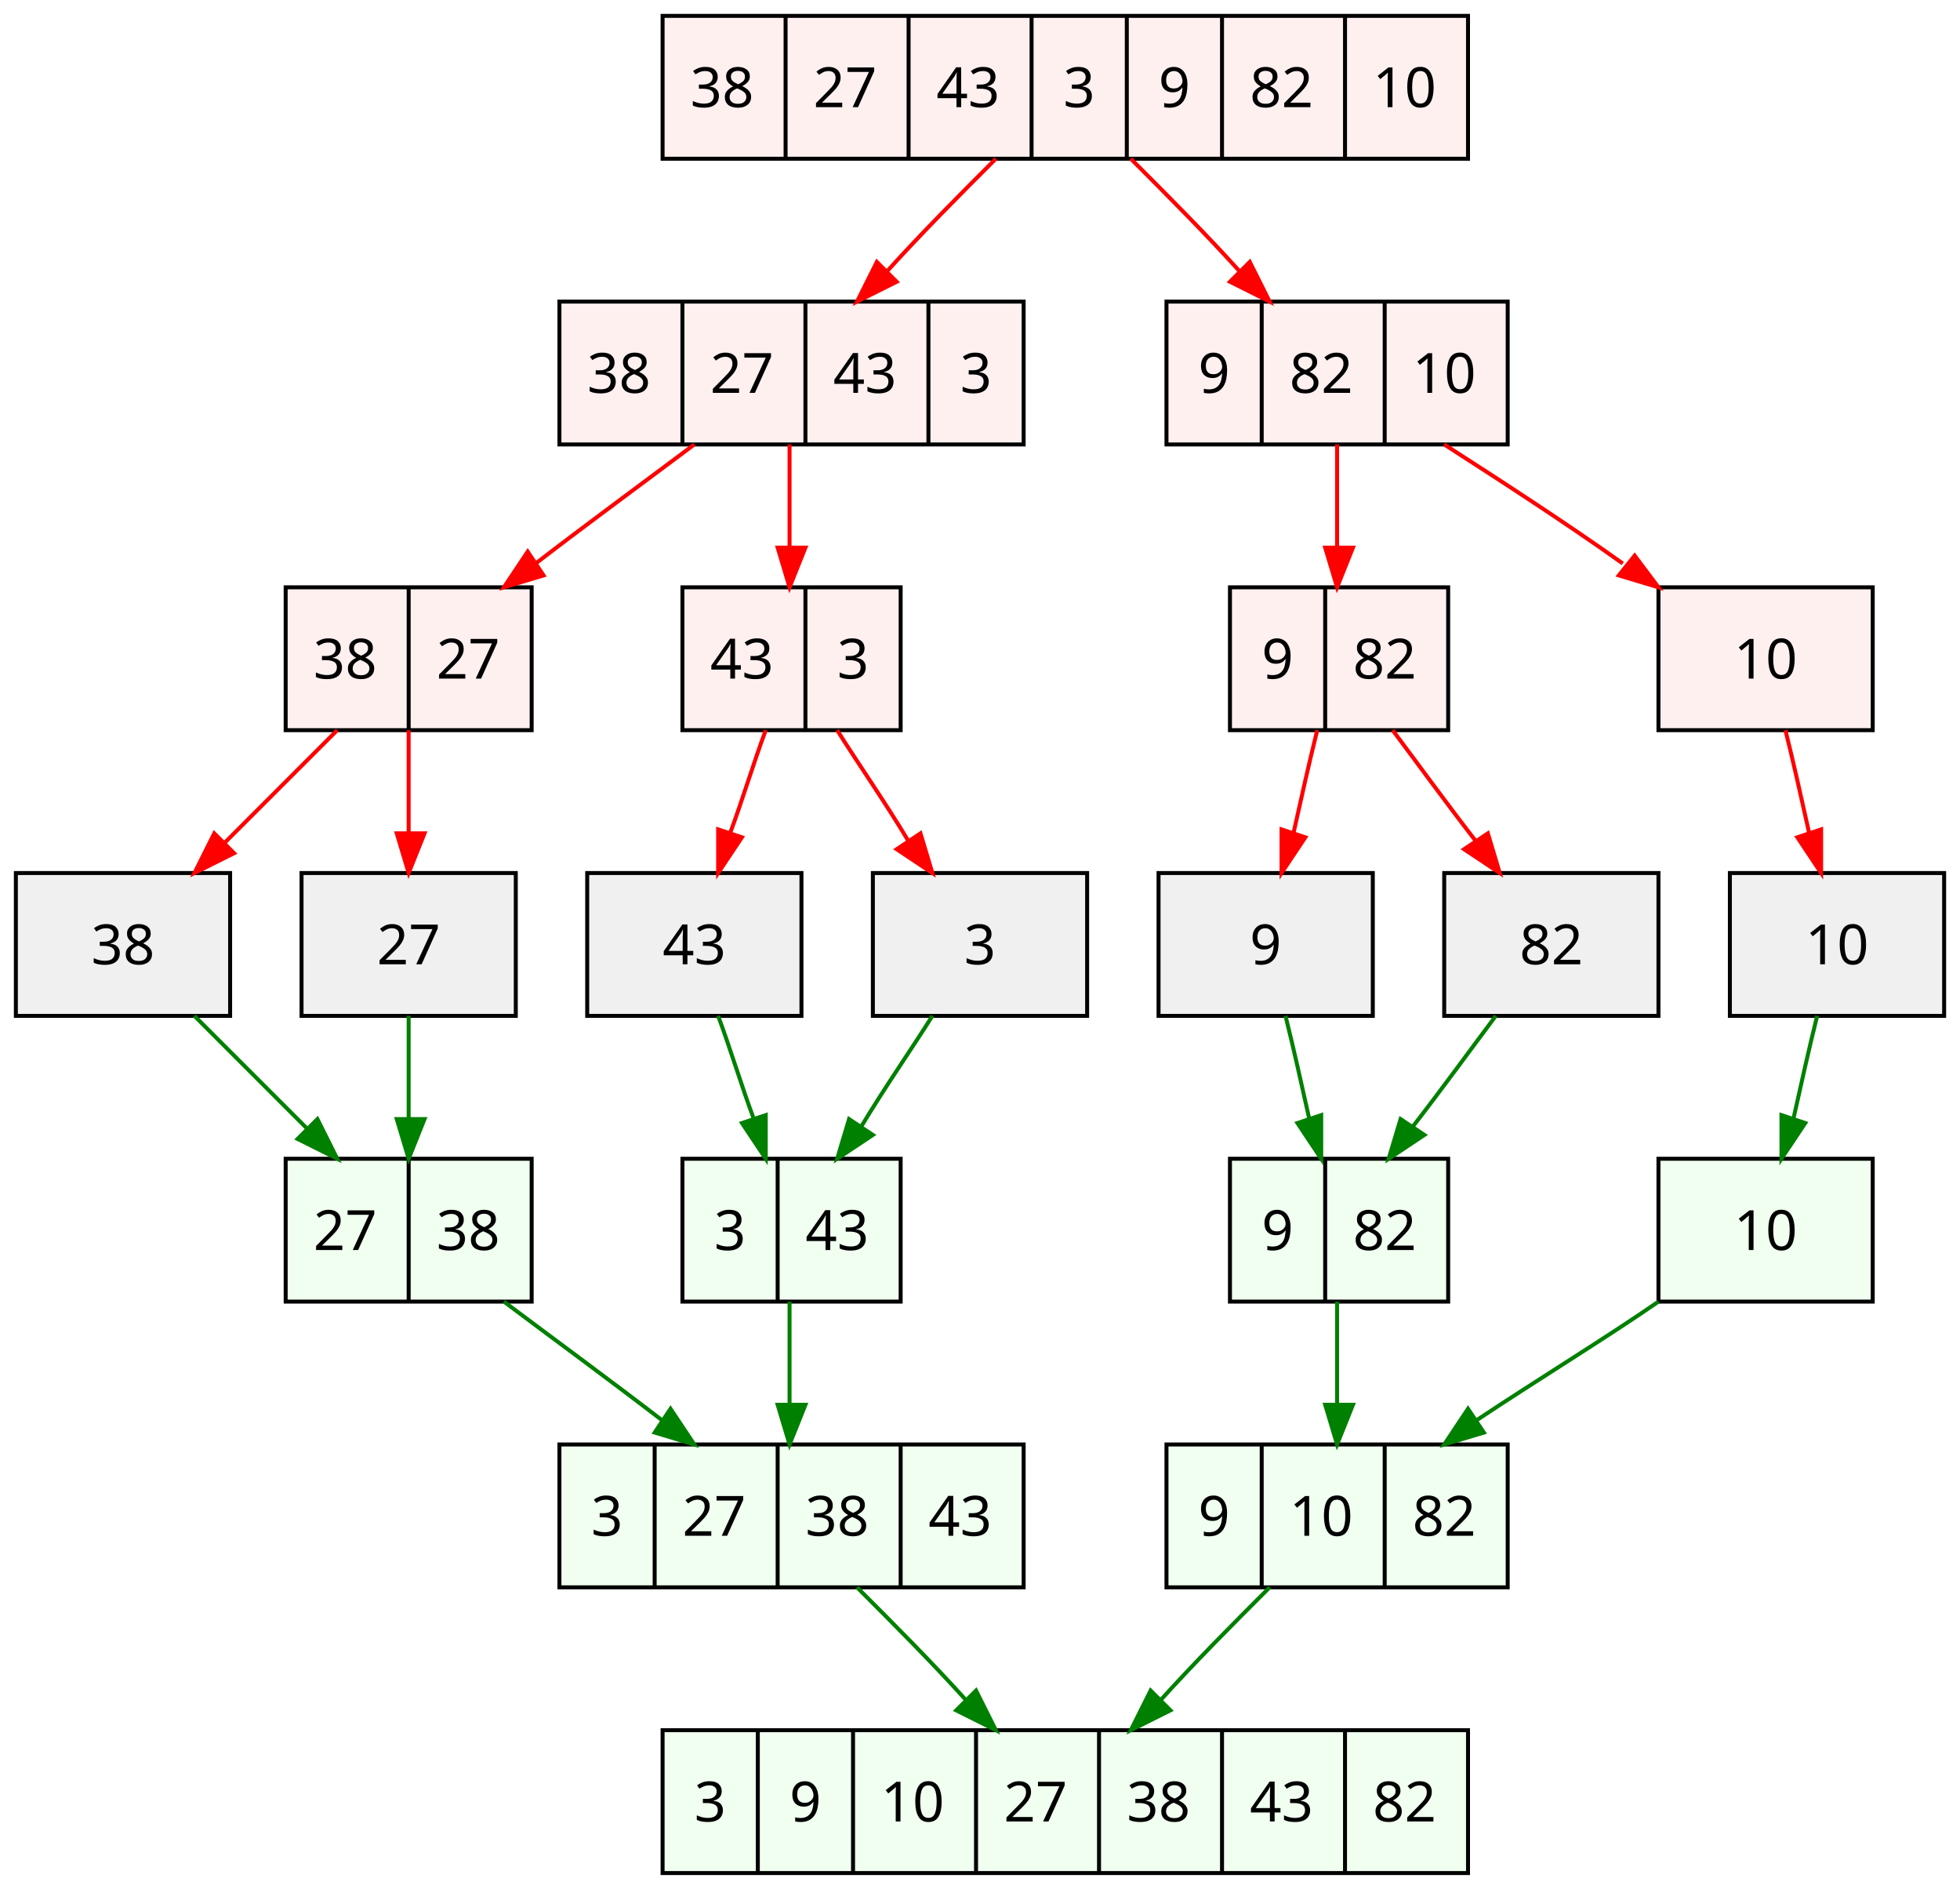
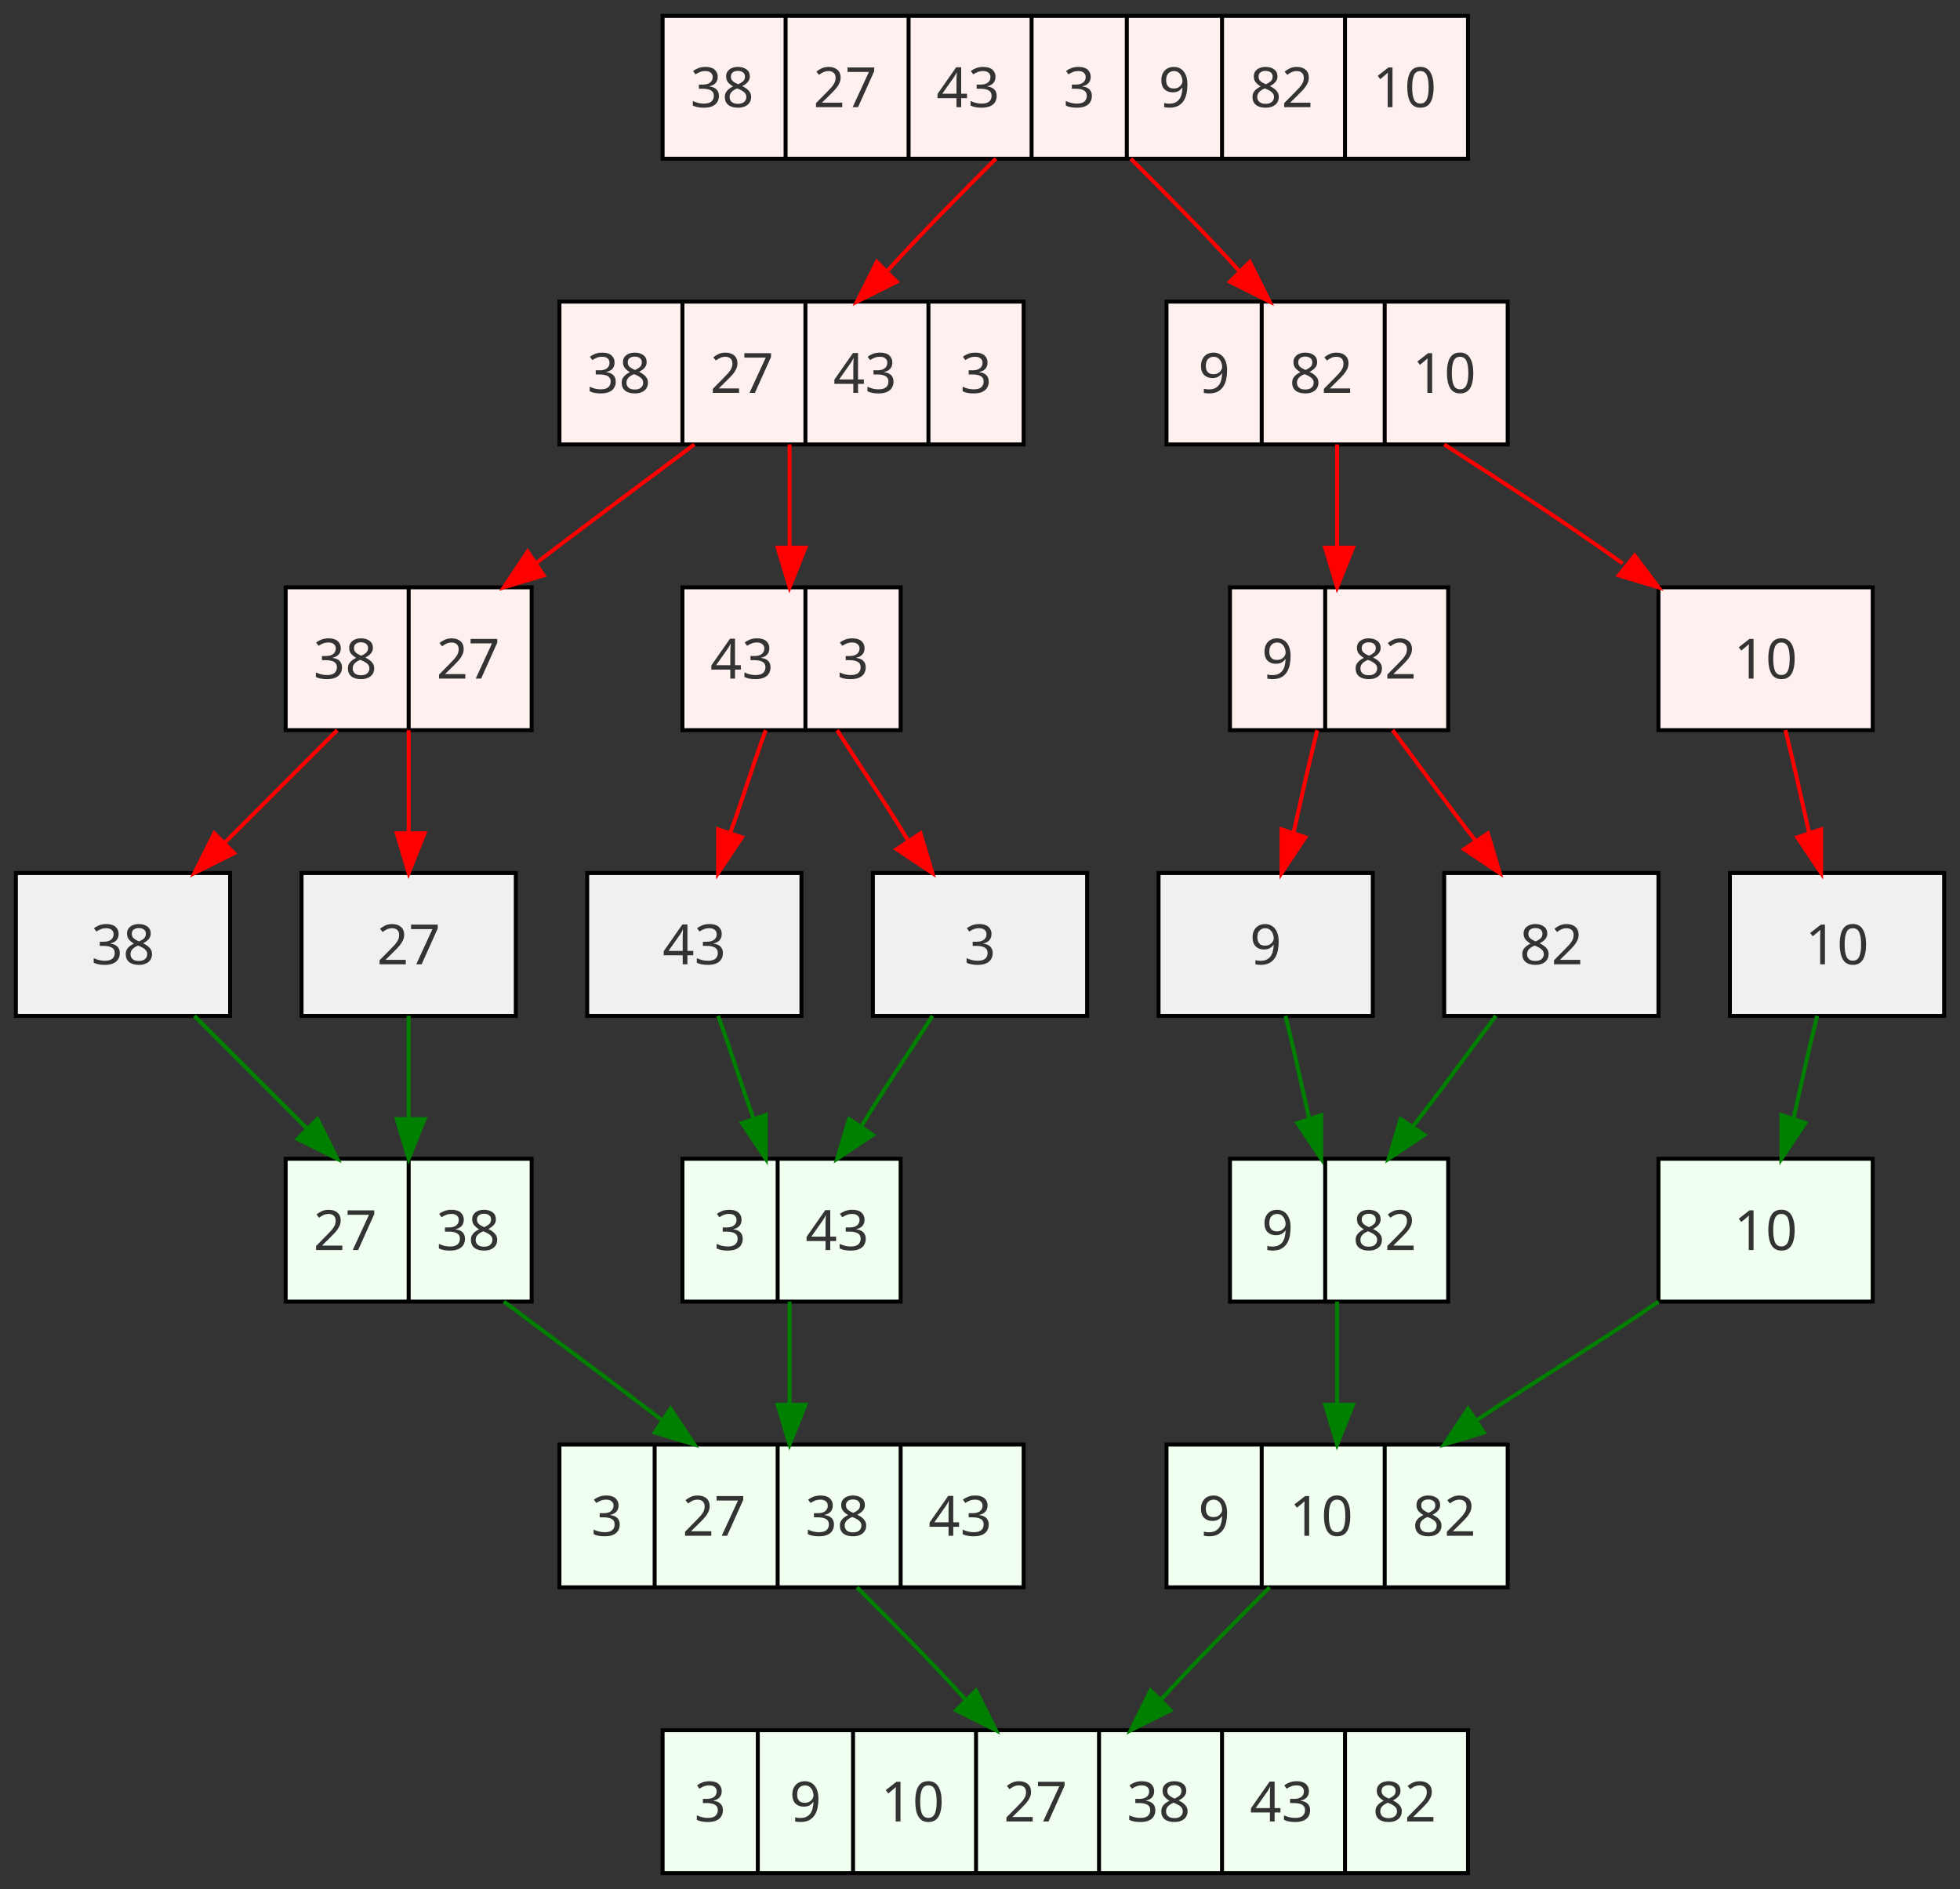
- <svg xmlns="http://www.w3.org/2000/svg" width="494pt" height="476pt" viewBox="0 0 494 476">
+ <svg xmlns="http://www.w3.org/2000/svg" width="494pt" height="476pt" viewBox="0 0 494 476" fill="#333">
  <g id="graph0" class="graph" style="font-family:Times-Roman;font-size:14.00;">
-     <polygon style="fill:white;stroke:white;" points="-2,478 -2,-2 496,-2 496,478 -2,478" />
+     <polygon style="fill:#333;stroke:white;" points="-2,478 -2,-2 496,-2 496,478 -2,478" />
    <g id="node1" class="node">
      <polygon style="fill:#fff0f0;stroke:black;" points="167,40 370,40 370,4 167,4 167,40" />
      <text text-anchor="middle" x="182" y="27">38</text>
      <polyline style="fill:none;stroke:black;" points="198,40 198,4 " />
      <text text-anchor="middle" x="213" y="27">27</text>
      <polyline style="fill:none;stroke:black;" points="229,40 229,4 " />
      <text text-anchor="middle" x="244" y="27">43</text>
      <polyline style="fill:none;stroke:black;" points="260,40 260,4 " />
      <text text-anchor="middle" x="272" y="27">3</text>
      <polyline style="fill:none;stroke:black;" points="284,40 284,4 " />
      <text text-anchor="middle" x="296" y="27">9</text>
      <polyline style="fill:none;stroke:black;" points="308,40 308,4 " />
      <text text-anchor="middle" x="323" y="27">82</text>
      <polyline style="fill:none;stroke:black;" points="339,40 339,4 " />
      <text text-anchor="middle" x="354" y="27">10</text>
    </g>
    <g id="node3" class="node">
      <polygon style="fill:#fff0f0;stroke:black;" points="141,112 258,112 258,76 141,76 141,112" />
      <text text-anchor="middle" x="156" y="99">38</text>
      <polyline style="fill:none;stroke:black;" points="172,112 172,76 " />
      <text text-anchor="middle" x="187" y="99">27</text>
      <polyline style="fill:none;stroke:black;" points="203,112 203,76 " />
      <text text-anchor="middle" x="218" y="99">43</text>
      <polyline style="fill:none;stroke:black;" points="234,112 234,76 " />
      <text text-anchor="middle" x="246" y="99">3</text>
    </g>
    <g id="edge2" class="edge">
      <path style="fill:none;stroke:red;" d="M251,40C242,49 232,59 223,69" />
      <polygon style="fill:red;stroke:red;" points="226,71 216,76 221,66 226,71" />
    </g>
    <g id="node5" class="node">
      <polygon style="fill:#fff0f0;stroke:black;" points="294,112 380,112 380,76 294,76 294,112" />
      <text text-anchor="middle" x="306" y="99">9</text>
      <polyline style="fill:none;stroke:black;" points="318,112 318,76 " />
      <text text-anchor="middle" x="333" y="99">82</text>
      <polyline style="fill:none;stroke:black;" points="349,112 349,76 " />
      <text text-anchor="middle" x="364" y="99">10</text>
    </g>
    <g id="edge4" class="edge">
      <path style="fill:none;stroke:red;" d="M285,40C294,49 304,59 313,69" />
      <polygon style="fill:red;stroke:red;" points="315,66 320,76 310,71 315,66" />
    </g>
    <g id="node7" class="node">
      <polygon style="fill:#fff0f0;stroke:black;" points="72,184 134,184 134,148 72,148 72,184" />
      <text text-anchor="middle" x="87" y="171">38</text>
      <polyline style="fill:none;stroke:black;" points="103,184 103,148 " />
      <text text-anchor="middle" x="118" y="171">27</text>
    </g>
    <g id="edge6" class="edge">
      <path style="fill:none;stroke:red;" d="M175,112C163,121 148,132 135,142" />
      <polygon style="fill:red;stroke:red;" points="137,145 127,148 133,139 137,145" />
    </g>
    <g id="node9" class="node">
      <polygon style="fill:#fff0f0;stroke:black;" points="172,184 227,184 227,148 172,148 172,184" />
      <text text-anchor="middle" x="187" y="171">43</text>
      <polyline style="fill:none;stroke:black;" points="203,184 203,148 " />
      <text text-anchor="middle" x="215" y="171">3</text>
    </g>
    <g id="edge8" class="edge">
      <path style="fill:none;stroke:red;" d="M199,112C199,120 199,129 199,138" />
      <polygon style="fill:red;stroke:red;" points="203,138 199,148 196,138 203,138" />
    </g>
    <g id="node11" class="node">
      <polygon style="fill:#fff0f0;stroke:black;" points="310,184 365,184 365,148 310,148 310,184" />
      <text text-anchor="middle" x="322" y="171">9</text>
      <polyline style="fill:none;stroke:black;" points="334,184 334,148 " />
      <text text-anchor="middle" x="349" y="171">82</text>
    </g>
    <g id="edge10" class="edge">
      <path style="fill:none;stroke:red;" d="M337,112C337,120 337,129 337,138" />
      <polygon style="fill:red;stroke:red;" points="341,138 337,148 334,138 341,138" />
    </g>
    <g id="node25" class="node">
      <polygon style="fill:#fff0f0;stroke:black;" points="418,184 472,184 472,148 418,148 418,184" />
      <text text-anchor="middle" x="445" y="171">10</text>
    </g>
    <g id="edge24" class="edge">
      <path style="fill:none;stroke:red;" d="M364,112C378,121 395,132 409,142" />
      <polygon style="fill:red;stroke:red;" points="412,140 418,148 408,145 412,140" />
    </g>
    <g id="node13" class="node">
      <polygon style="fill:#f0f0f0;stroke:black;" points="4,256 58,256 58,220 4,220 4,256" />
      <text text-anchor="middle" x="31" y="243">38</text>
    </g>
    <g id="edge12" class="edge">
      <path style="fill:none;stroke:red;" d="M85,184C76,193 66,203 56,213" />
      <polygon style="fill:red;stroke:red;" points="59,215 49,220 54,210 59,215" />
    </g>
    <g id="node15" class="node">
      <polygon style="fill:#f0f0f0;stroke:black;" points="76,256 130,256 130,220 76,220 76,256" />
      <text text-anchor="middle" x="103" y="243">27</text>
    </g>
    <g id="edge14" class="edge">
      <path style="fill:none;stroke:red;" d="M103,184C103,192 103,201 103,210" />
      <polygon style="fill:red;stroke:red;" points="107,210 103,220 100,210 107,210" />
    </g>
    <g id="node17" class="node">
      <polygon style="fill:#f0f0f0;stroke:black;" points="148,256 202,256 202,220 148,220 148,256" />
      <text text-anchor="middle" x="175" y="243">43</text>
    </g>
    <g id="edge16" class="edge">
      <path style="fill:none;stroke:red;" d="M193,184C190,192 187,202 184,210" />
      <polygon style="fill:red;stroke:red;" points="187,211 181,220 181,209 187,211" />
    </g>
    <g id="node19" class="node">
      <polygon style="fill:#f0f0f0;stroke:black;" points="220,256 274,256 274,220 220,220 220,256" />
      <text text-anchor="middle" x="247" y="243">3</text>
    </g>
    <g id="edge18" class="edge">
      <path style="fill:none;stroke:red;" d="M211,184C216,192 223,202 229,212" />
      <polygon style="fill:red;stroke:red;" points="232,210 235,220 226,214 232,210" />
    </g>
    <g id="node21" class="node">
      <polygon style="fill:#f0f0f0;stroke:black;" points="292,256 346,256 346,220 292,220 292,256" />
      <text text-anchor="middle" x="319" y="243">9</text>
    </g>
    <g id="edge20" class="edge">
      <path style="fill:none;stroke:red;" d="M332,184C330,192 328,201 326,210" />
      <polygon style="fill:red;stroke:red;" points="329,211 323,220 323,209 329,211" />
    </g>
    <g id="node23" class="node">
      <polygon style="fill:#f0f0f0;stroke:black;" points="364,256 418,256 418,220 364,220 364,256" />
      <text text-anchor="middle" x="391" y="243">82</text>
    </g>
    <g id="edge22" class="edge">
      <path style="fill:none;stroke:red;" d="M351,184C357,192 365,203 372,212" />
      <polygon style="fill:red;stroke:red;" points="375,210 378,220 369,214 375,210" />
    </g>
    <g id="node29" class="node">
      <polygon style="fill:#f0fff0;stroke:black;" points="72,328 134,328 134,292 72,292 72,328" />
      <text text-anchor="middle" x="87" y="315">27</text>
      <polyline style="fill:none;stroke:black;" points="103,328 103,292 " />
      <text text-anchor="middle" x="118" y="315">38</text>
    </g>
    <g id="edge28" class="edge">
      <path style="fill:none;stroke:green;" d="M49,256C58,265 68,275 78,285" />
      <polygon style="fill:green;stroke:green;" points="80,282 85,292 75,287 80,282" />
    </g>
    <g id="edge30" class="edge">
      <path style="fill:none;stroke:green;" d="M103,256C103,264 103,273 103,282" />
      <polygon style="fill:green;stroke:green;" points="107,282 103,292 100,282 107,282" />
    </g>
    <g id="node32" class="node">
      <polygon style="fill:#f0fff0;stroke:black;" points="172,328 227,328 227,292 172,292 172,328" />
      <text text-anchor="middle" x="184" y="315">3</text>
      <polyline style="fill:none;stroke:black;" points="196,328 196,292 " />
      <text text-anchor="middle" x="211" y="315">43</text>
    </g>
    <g id="edge32" class="edge">
      <path style="fill:none;stroke:green;" d="M181,256C184,264 187,274 190,282" />
      <polygon style="fill:green;stroke:green;" points="193,281 193,292 187,283 193,281" />
    </g>
    <g id="edge34" class="edge">
      <path style="fill:none;stroke:green;" d="M235,256C230,264 223,274 217,284" />
      <polygon style="fill:green;stroke:green;" points="220,286 211,292 214,282 220,286" />
    </g>
    <g id="node35" class="node">
      <polygon style="fill:#f0fff0;stroke:black;" points="310,328 365,328 365,292 310,292 310,328" />
      <text text-anchor="middle" x="322" y="315">9</text>
      <polyline style="fill:none;stroke:black;" points="334,328 334,292 " />
      <text text-anchor="middle" x="349" y="315">82</text>
    </g>
    <g id="edge36" class="edge">
      <path style="fill:none;stroke:green;" d="M324,256C326,264 328,273 330,282" />
      <polygon style="fill:green;stroke:green;" points="333,281 333,292 327,283 333,281" />
    </g>
    <g id="edge38" class="edge">
      <path style="fill:none;stroke:green;" d="M377,256C371,264 363,275 356,284" />
      <polygon style="fill:green;stroke:green;" points="359,286 350,292 353,282 359,286" />
    </g>
    <g id="node27" class="node">
      <polygon style="fill:#f0f0f0;stroke:black;" points="436,256 490,256 490,220 436,220 436,256" />
      <text text-anchor="middle" x="463" y="243">10</text>
    </g>
    <g id="edge26" class="edge">
      <path style="fill:none;stroke:red;" d="M450,184C452,192 454,201 456,210" />
      <polygon style="fill:red;stroke:red;" points="459,209 459,220 453,211 459,209" />
    </g>
    <g id="node38" class="node">
      <polygon style="fill:#f0fff0;stroke:black;" points="418,328 472,328 472,292 418,292 418,328" />
      <text text-anchor="middle" x="445" y="315">10</text>
    </g>
    <g id="edge40" class="edge">
      <path style="fill:none;stroke:green;" d="M458,256C456,264 454,273 452,282" />
      <polygon style="fill:green;stroke:green;" points="455,283 449,292 449,281 455,283" />
    </g>
    <g id="node40" class="node">
      <polygon style="fill:#f0fff0;stroke:black;" points="141,400 258,400 258,364 141,364 141,400" />
      <text text-anchor="middle" x="153" y="387">3</text>
      <polyline style="fill:none;stroke:black;" points="165,400 165,364 " />
      <text text-anchor="middle" x="180" y="387">27</text>
      <polyline style="fill:none;stroke:black;" points="196,400 196,364 " />
      <text text-anchor="middle" x="211" y="387">38</text>
      <polyline style="fill:none;stroke:black;" points="227,400 227,364 " />
      <text text-anchor="middle" x="242" y="387">43</text>
    </g>
    <g id="edge42" class="edge">
      <path style="fill:none;stroke:green;" d="M127,328C139,337 154,348 167,358" />
      <polygon style="fill:green;stroke:green;" points="169,355 175,364 165,361 169,355" />
    </g>
    <g id="edge44" class="edge">
      <path style="fill:none;stroke:green;" d="M199,328C199,336 199,345 199,354" />
      <polygon style="fill:green;stroke:green;" points="203,354 199,364 196,354 203,354" />
    </g>
    <g id="node43" class="node">
      <polygon style="fill:#f0fff0;stroke:black;" points="294,400 380,400 380,364 294,364 294,400" />
      <text text-anchor="middle" x="306" y="387">9</text>
      <polyline style="fill:none;stroke:black;" points="318,400 318,364 " />
      <text text-anchor="middle" x="333" y="387">10</text>
      <polyline style="fill:none;stroke:black;" points="349,400 349,364 " />
      <text text-anchor="middle" x="364" y="387">82</text>
    </g>
    <g id="edge46" class="edge">
      <path style="fill:none;stroke:green;" d="M337,328C337,336 337,345 337,354" />
      <polygon style="fill:green;stroke:green;" points="341,354 337,364 334,354 341,354" />
    </g>
    <g id="edge48" class="edge">
      <path style="fill:none;stroke:green;" d="M418,328C405,337 387,348 372,358" />
      <polygon style="fill:green;stroke:green;" points="374,361 364,364 370,355 374,361" />
    </g>
    <g id="node46" class="node">
      <polygon style="fill:#f0fff0;stroke:black;" points="167,472 370,472 370,436 167,436 167,472" />
      <text text-anchor="middle" x="179" y="459">3</text>
      <polyline style="fill:none;stroke:black;" points="191,472 191,436 " />
      <text text-anchor="middle" x="203" y="459">9</text>
      <polyline style="fill:none;stroke:black;" points="215,472 215,436 " />
      <text text-anchor="middle" x="230" y="459">10</text>
      <polyline style="fill:none;stroke:black;" points="246,472 246,436 " />
      <text text-anchor="middle" x="261" y="459">27</text>
      <polyline style="fill:none;stroke:black;" points="277,472 277,436 " />
      <text text-anchor="middle" x="292" y="459">38</text>
      <polyline style="fill:none;stroke:black;" points="308,472 308,436 " />
      <text text-anchor="middle" x="323" y="459">43</text>
      <polyline style="fill:none;stroke:black;" points="339,472 339,436 " />
      <text text-anchor="middle" x="354" y="459">82</text>
    </g>
    <g id="edge50" class="edge">
      <path style="fill:none;stroke:green;" d="M216,400C225,409 235,419 244,429" />
      <polygon style="fill:green;stroke:green;" points="246,426 251,436 241,431 246,426" />
    </g>
    <g id="edge52" class="edge">
      <path style="fill:none;stroke:green;" d="M320,400C311,409 301,419 292,429" />
      <polygon style="fill:green;stroke:green;" points="295,431 285,436 290,426 295,431" />
    </g>
  </g>
</svg>
